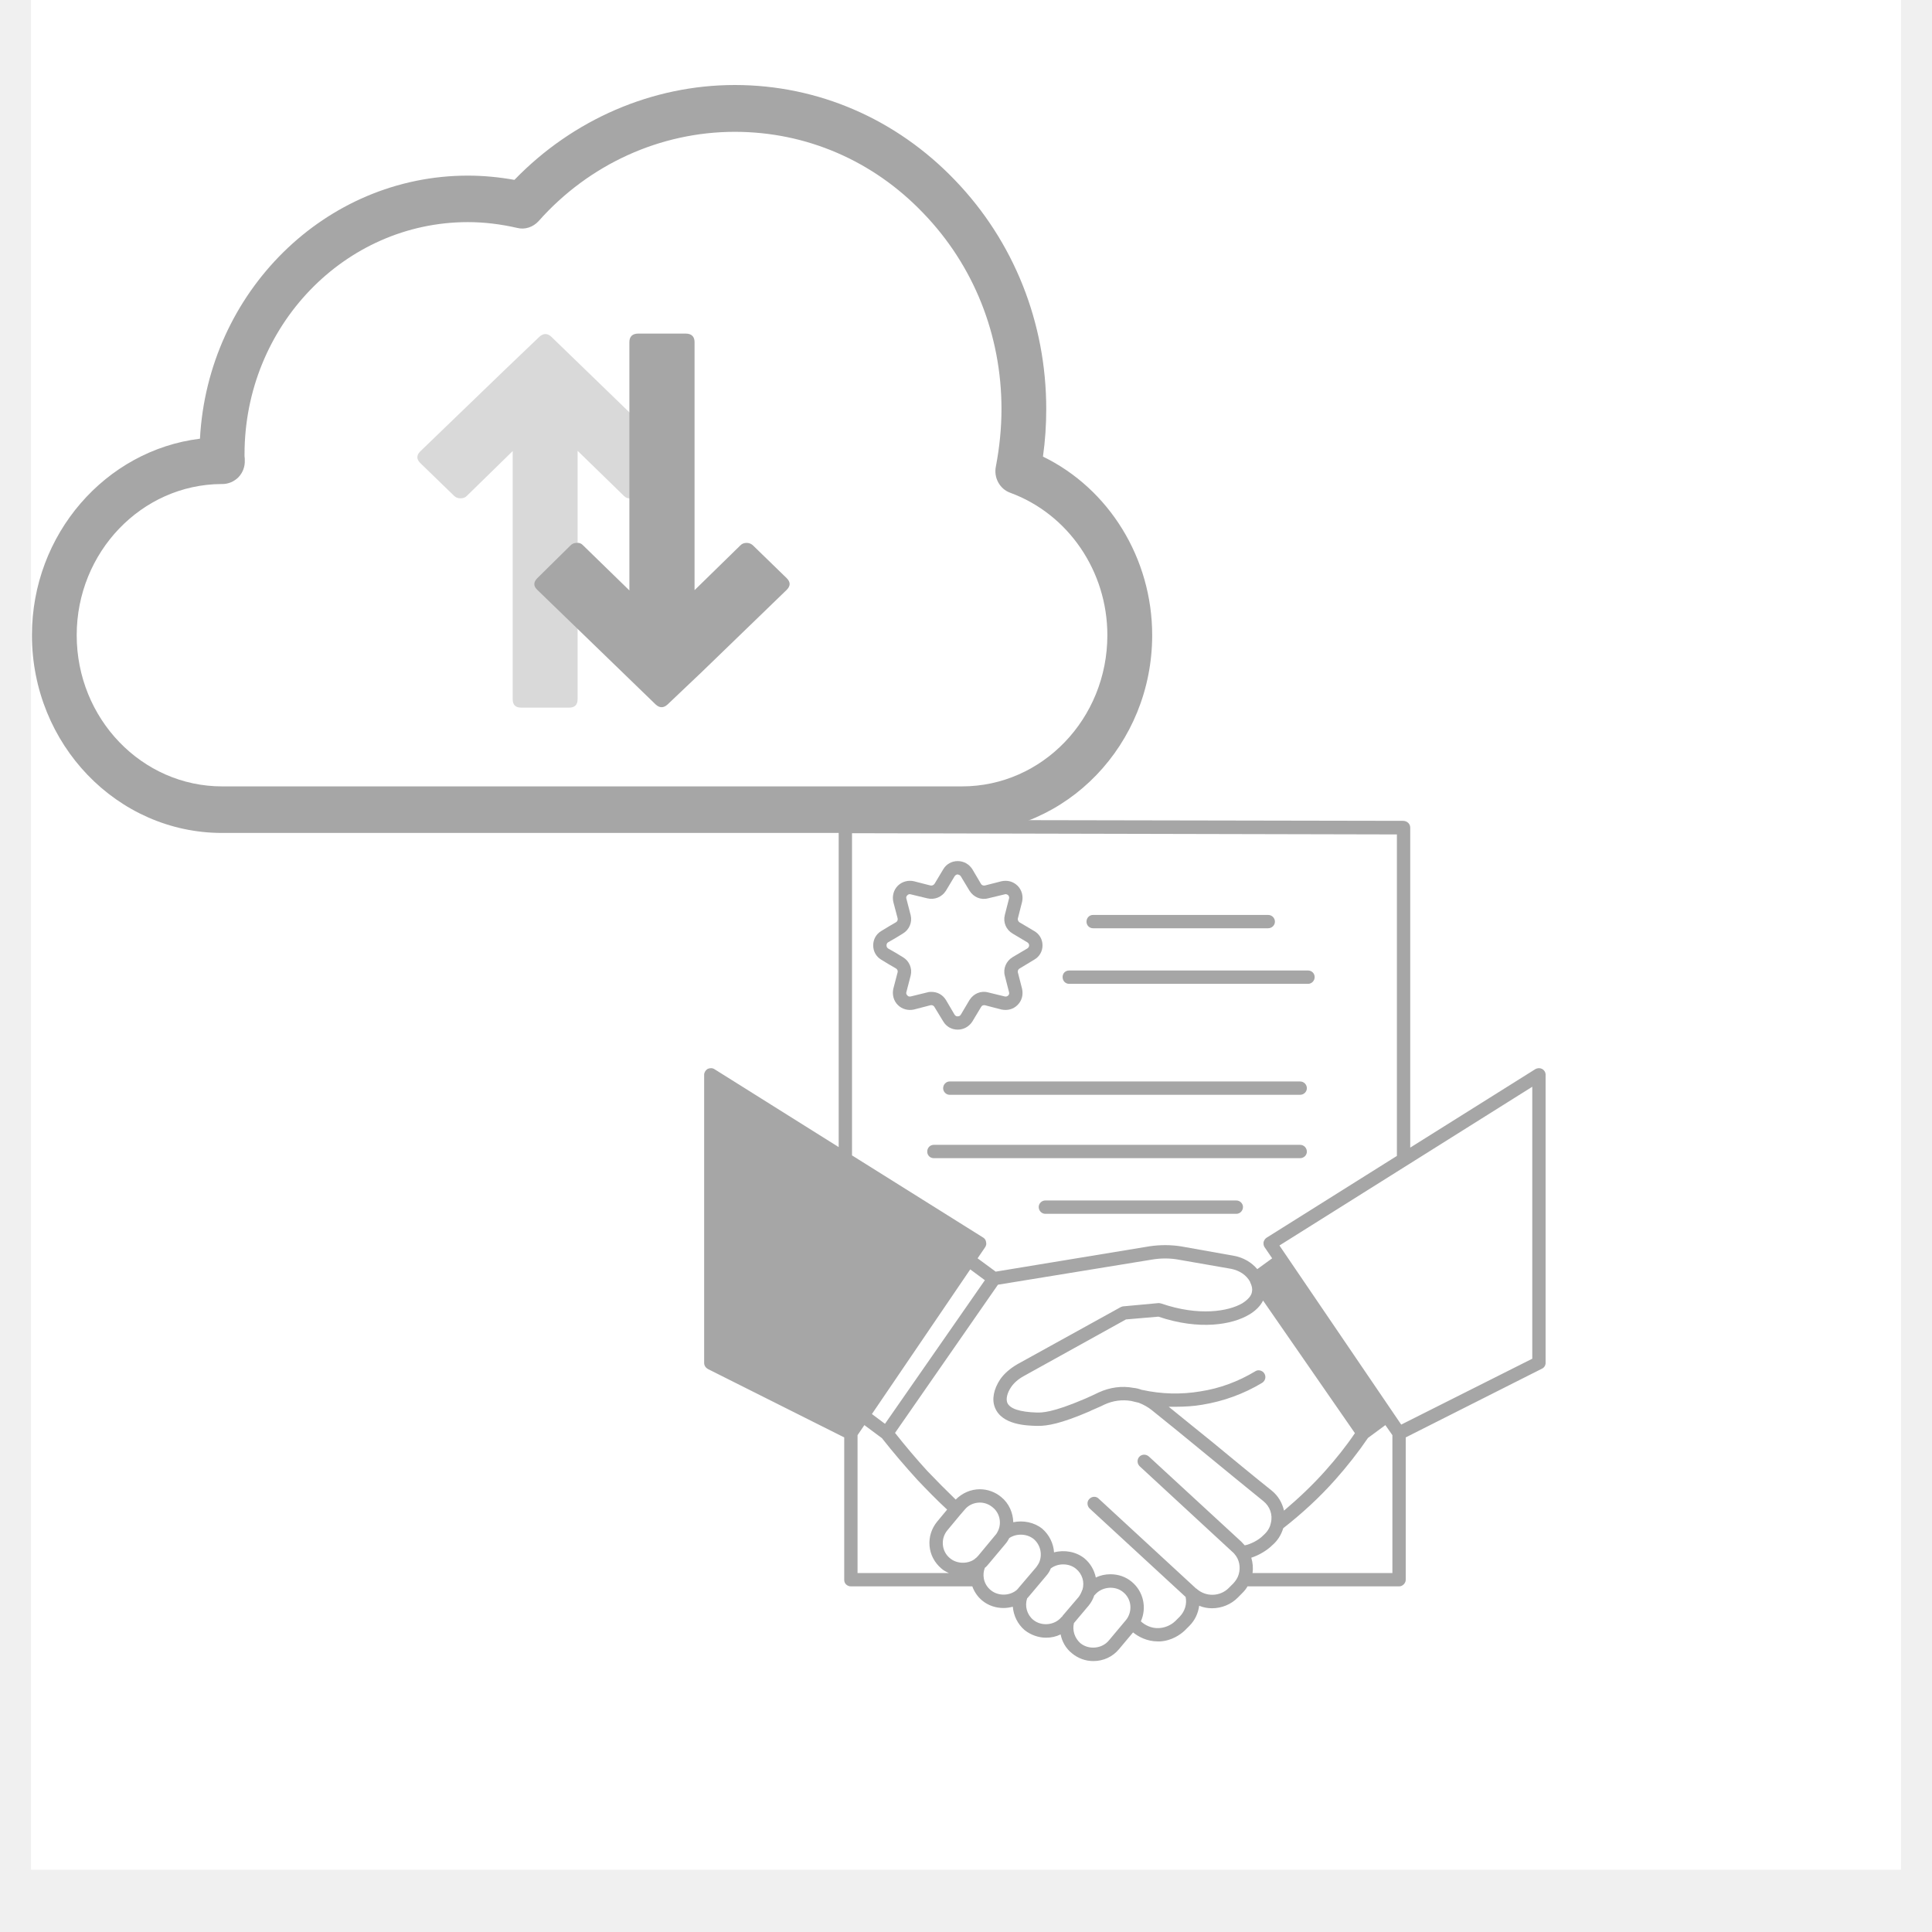
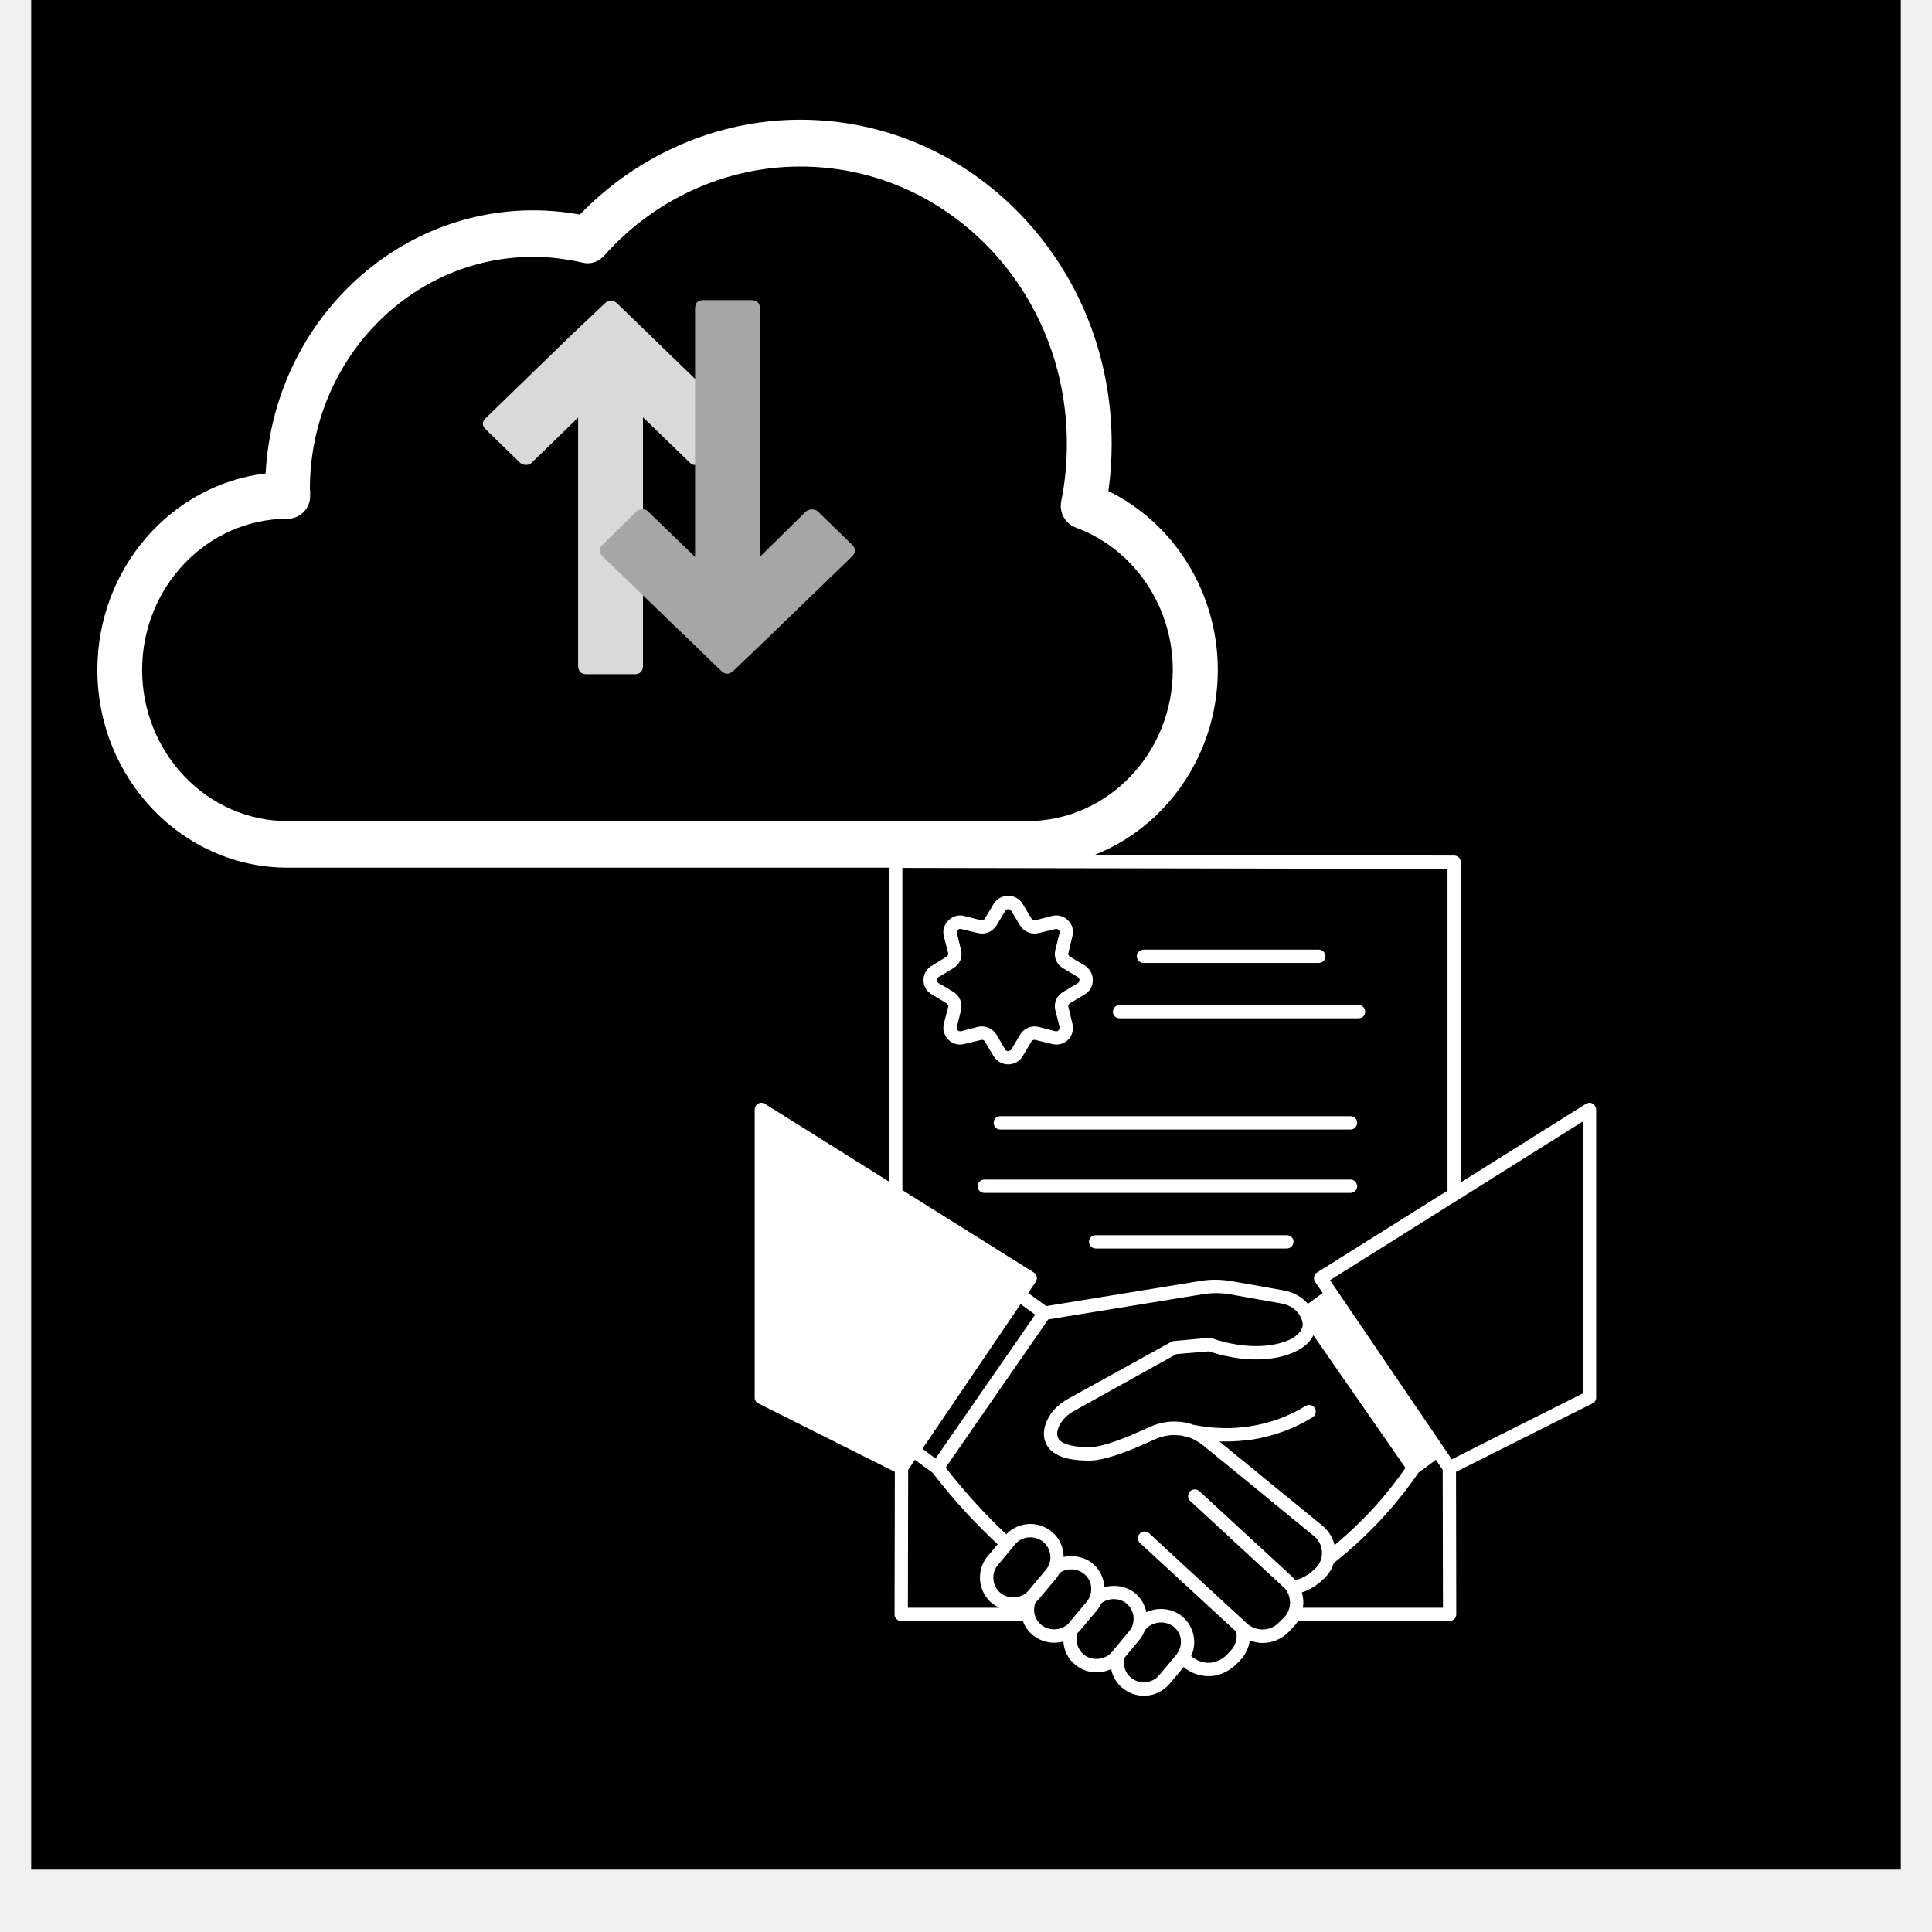
<svg xmlns="http://www.w3.org/2000/svg" width="40" zoomAndPan="magnify" viewBox="0 0 30 30" height="40" preserveAspectRatio="xMidYMid meet" version="1.0">
  <defs>
-     <clipPath id="299171b83e">
+     <clipPath id="953b82696e">
      <path d="M 0.484 0 L 29.516 0 L 29.516 29.031 L 0.484 29.031 Z M 0.484 0 " clip-rule="nonzero" />
    </clipPath>
-     <clipPath id="c02feae09b">
-       <path d="M 0.484 1.32 L 17.902 1.32 L 17.902 12.934 L 0.484 12.934 Z M 0.484 1.32 " clip-rule="nonzero" />
+     <clipPath id="1591b3fc89">
+       <path d="M 1.5 1.859 L 18.918 1.859 L 18.918 13.473 L 1.5 13.473 Z M 1.5 1.859 " clip-rule="nonzero" />
    </clipPath>
-     <clipPath id="98c600830c">
-       <path d="M 10.934 12.73 L 24 12.73 L 24 25.793 L 10.934 25.793 Z M 10.934 12.73 " clip-rule="nonzero" />
+     <clipPath id="ead83b8f96">
+       <path d="M 11.719 13.27 L 24.785 13.27 L 24.785 26.332 L 11.719 26.332 Z M 11.719 13.27 " clip-rule="nonzero" />
    </clipPath>
-     <clipPath id="217a6182cb">
-       <path d="M 6.477 5.18 L 10.469 5.18 L 10.469 10.988 L 6.477 10.988 Z M 6.477 5.18 " clip-rule="nonzero" />
+     <clipPath id="2f29ac4389">
+       <path d="M 14 13.27 L 17 13.27 L 17 17 L 14 17 Z M 14 13.27 " clip-rule="nonzero" />
    </clipPath>
-     <clipPath id="10e4e5a584">
-       <path d="M 8.277 5.18 L 12.27 5.18 L 12.27 10.988 L 8.277 10.988 Z M 8.277 5.18 " clip-rule="nonzero" />
+     <clipPath id="d46a3fa5a1">
+       <path d="M 7.492 4.66 L 11.484 4.66 L 11.484 10.469 L 7.492 10.469 Z M 7.492 4.66 " clip-rule="nonzero" />
+     </clipPath>
+     <clipPath id="92d357306c">
+       <path d="M 9.293 4.66 L 13.285 4.66 L 13.285 10.469 L 9.293 10.469 Z M 9.293 4.66 " clip-rule="nonzero" />
    </clipPath>
  </defs>
-   <g clip-path="url(#299171b83e)">
+   <g clip-path="url(#953b82696e)">
    <path fill="#ffffff" d="M 0.484 0 L 29.516 0 L 29.516 29.031 L 0.484 29.031 Z M 0.484 0 " fill-opacity="1" fill-rule="nonzero" />
-     <path fill="#ffffff" d="M 0.484 0 L 29.516 0 L 29.516 29.031 L 0.484 29.031 Z M 0.484 0 " fill-opacity="1" fill-rule="nonzero" />
+     <path fill="#000000" d="M 0.484 0 L 29.516 0 L 29.516 29.031 L 0.484 29.031 Z M 0.484 0 " fill-opacity="1" fill-rule="nonzero" />
  </g>
-   <g clip-path="url(#c02feae09b)">
-     <path fill="#a6a6a6" d="M 14.938 12.934 L 3.449 12.934 C 1.82 12.934 0.496 11.559 0.496 9.863 C 0.496 8.293 1.641 6.992 3.105 6.812 C 3.227 4.539 5.047 2.727 7.266 2.727 C 7.504 2.727 7.746 2.75 7.988 2.793 C 8.895 1.855 10.129 1.32 11.41 1.32 C 12.699 1.32 13.914 1.844 14.828 2.797 C 15.742 3.746 16.246 5.008 16.246 6.352 C 16.246 6.598 16.23 6.844 16.195 7.09 C 17.223 7.59 17.891 8.672 17.891 9.863 C 17.891 11.559 16.566 12.934 14.938 12.934 Z M 3.438 7.516 C 2.199 7.523 1.191 8.574 1.191 9.863 C 1.191 11.16 2.203 12.211 3.449 12.211 L 14.938 12.211 C 16.184 12.211 17.195 11.16 17.195 9.863 C 17.195 8.871 16.59 7.984 15.688 7.652 C 15.523 7.594 15.426 7.414 15.465 7.238 C 15.52 6.949 15.551 6.648 15.551 6.352 C 15.551 5.203 15.121 4.121 14.336 3.309 C 13.555 2.492 12.516 2.047 11.41 2.047 C 10.254 2.047 9.145 2.551 8.363 3.434 C 8.277 3.527 8.152 3.57 8.031 3.539 C 7.773 3.48 7.516 3.449 7.266 3.449 C 5.352 3.449 3.797 5.066 3.797 7.055 C 3.797 7.062 3.797 7.074 3.797 7.086 C 3.801 7.105 3.801 7.125 3.801 7.148 C 3.805 7.246 3.77 7.34 3.703 7.41 C 3.637 7.477 3.547 7.516 3.453 7.516 C 3.449 7.516 3.445 7.516 3.438 7.516 Z M 3.438 7.516 " fill-opacity="1" fill-rule="nonzero" />
+   <g clip-path="url(#1591b3fc89)">
+     <path fill="#ffffff" d="M 15.953 13.473 L 4.465 13.473 C 2.836 13.473 1.512 12.094 1.512 10.402 C 1.512 8.828 2.656 7.527 4.125 7.352 C 4.242 5.078 6.062 3.266 8.281 3.266 C 8.52 3.266 8.762 3.289 9.004 3.332 C 9.91 2.395 11.145 1.859 12.426 1.859 C 13.719 1.859 14.934 2.383 15.848 3.332 C 16.762 4.285 17.262 5.547 17.262 6.891 C 17.262 7.137 17.246 7.383 17.211 7.625 C 18.238 8.129 18.91 9.207 18.91 10.402 C 18.91 12.094 17.582 13.473 15.953 13.473 Z M 4.457 8.055 C 3.215 8.062 2.207 9.113 2.207 10.402 C 2.207 11.695 3.219 12.75 4.465 12.75 L 15.953 12.75 C 17.199 12.75 18.211 11.695 18.211 10.402 C 18.211 9.41 17.605 8.523 16.703 8.191 C 16.539 8.129 16.441 7.953 16.48 7.777 C 16.539 7.484 16.566 7.188 16.566 6.891 C 16.566 5.742 16.137 4.66 15.355 3.844 C 14.57 3.031 13.531 2.586 12.426 2.586 C 11.273 2.586 10.16 3.09 9.379 3.973 C 9.293 4.066 9.168 4.109 9.047 4.078 C 8.789 4.02 8.531 3.988 8.281 3.988 C 6.367 3.988 4.812 5.605 4.812 7.594 C 4.812 7.602 4.812 7.613 4.816 7.621 C 4.816 7.645 4.816 7.664 4.816 7.688 C 4.82 7.785 4.785 7.879 4.719 7.945 C 4.652 8.016 4.562 8.055 4.469 8.055 C 4.465 8.055 4.461 8.055 4.457 8.055 Z M 4.457 8.055 " fill-opacity="1" fill-rule="nonzero" />
  </g>
-   <g clip-path="url(#98c600830c)">
-     <path fill="#a6a6a6" d="M 23.945 16.598 C 23.914 16.582 23.875 16.582 23.84 16.602 L 21.898 17.82 L 21.898 12.852 C 21.898 12.793 21.852 12.75 21.793 12.746 L 13.125 12.73 C 13.098 12.73 13.07 12.742 13.051 12.758 C 13.031 12.777 13.023 12.805 13.023 12.832 L 13.023 17.812 L 11.094 16.602 C 11.062 16.582 11.023 16.582 10.988 16.598 C 10.957 16.617 10.934 16.652 10.934 16.688 L 10.934 21.164 C 10.934 21.203 10.957 21.238 10.992 21.258 L 13.109 22.32 L 13.109 24.531 C 13.109 24.559 13.117 24.582 13.137 24.602 C 13.156 24.621 13.184 24.633 13.211 24.633 L 15.098 24.633 C 15.129 24.719 15.18 24.793 15.25 24.852 C 15.344 24.93 15.461 24.969 15.582 24.969 C 15.633 24.969 15.68 24.961 15.727 24.949 C 15.738 25.086 15.801 25.219 15.91 25.312 C 16.004 25.387 16.125 25.43 16.242 25.43 C 16.324 25.43 16.398 25.414 16.469 25.379 C 16.492 25.492 16.551 25.598 16.645 25.672 C 16.738 25.75 16.855 25.793 16.977 25.793 C 17.133 25.793 17.277 25.727 17.375 25.609 L 17.594 25.348 C 17.676 25.414 17.809 25.488 17.98 25.488 C 17.988 25.488 18 25.488 18.012 25.488 C 18.199 25.477 18.332 25.379 18.395 25.32 L 18.469 25.246 C 18.555 25.16 18.605 25.051 18.621 24.934 C 18.684 24.961 18.754 24.973 18.82 24.973 C 18.969 24.973 19.117 24.914 19.223 24.805 L 19.297 24.73 C 19.328 24.699 19.352 24.668 19.371 24.633 L 21.727 24.633 C 21.754 24.633 21.777 24.621 21.797 24.602 C 21.816 24.582 21.828 24.559 21.828 24.531 L 21.828 22.32 L 23.941 21.254 C 23.977 21.238 24 21.203 24 21.164 L 24 16.688 C 24 16.652 23.98 16.617 23.945 16.598 Z M 13.23 12.938 L 21.691 12.957 L 21.691 17.949 L 19.668 19.219 C 19.645 19.234 19.629 19.258 19.621 19.285 C 19.617 19.316 19.621 19.344 19.637 19.367 L 19.754 19.539 L 19.523 19.707 C 19.434 19.602 19.309 19.527 19.16 19.5 L 18.348 19.355 C 18.184 19.328 18.016 19.328 17.852 19.352 L 15.461 19.746 L 15.18 19.539 L 15.297 19.367 C 15.312 19.344 15.32 19.316 15.312 19.289 C 15.309 19.258 15.293 19.234 15.27 19.219 L 13.23 17.941 Z M 19.938 23.457 C 19.91 23.336 19.848 23.227 19.746 23.145 C 19.461 22.918 19.145 22.656 18.832 22.398 C 18.598 22.211 18.367 22.02 18.148 21.844 C 18.184 21.844 18.219 21.844 18.254 21.844 C 18.395 21.844 18.535 21.836 18.672 21.812 C 19 21.758 19.312 21.645 19.598 21.473 C 19.648 21.441 19.664 21.379 19.633 21.328 C 19.605 21.281 19.539 21.262 19.492 21.293 C 19.227 21.453 18.941 21.559 18.641 21.605 C 18.34 21.656 18.035 21.648 17.734 21.582 C 17.73 21.582 17.73 21.582 17.73 21.582 C 17.688 21.566 17.645 21.555 17.602 21.551 C 17.418 21.516 17.234 21.543 17.062 21.621 C 16.988 21.656 16.922 21.688 16.859 21.715 L 16.84 21.723 C 16.332 21.941 16.172 21.934 16.105 21.934 C 15.836 21.926 15.68 21.875 15.641 21.781 C 15.617 21.719 15.641 21.625 15.703 21.535 C 15.746 21.473 15.812 21.414 15.898 21.367 L 17.484 20.488 L 17.988 20.445 C 18.625 20.66 19.133 20.57 19.395 20.414 C 19.496 20.355 19.57 20.281 19.613 20.195 L 21.039 22.254 C 20.902 22.457 20.746 22.652 20.578 22.84 C 20.383 23.059 20.164 23.266 19.938 23.457 Z M 13.742 22.109 L 13.539 21.957 L 15.066 19.711 L 15.293 19.879 Z M 13.316 22.285 L 13.422 22.129 L 13.695 22.332 C 13.867 22.551 14.055 22.77 14.246 22.98 C 14.395 23.137 14.547 23.293 14.707 23.441 L 14.551 23.629 C 14.465 23.734 14.422 23.867 14.434 24.004 C 14.445 24.141 14.512 24.266 14.617 24.355 C 14.652 24.387 14.691 24.406 14.734 24.426 L 13.316 24.426 Z M 15.5 23.766 C 15.488 23.793 15.473 23.82 15.453 23.84 L 15.191 24.156 C 15.172 24.176 15.16 24.191 15.145 24.199 C 15.141 24.203 15.137 24.207 15.133 24.211 C 15.023 24.289 14.855 24.285 14.75 24.195 C 14.688 24.145 14.648 24.07 14.641 23.988 C 14.633 23.902 14.66 23.824 14.711 23.762 L 14.922 23.508 C 14.926 23.508 14.926 23.508 14.926 23.508 C 14.926 23.508 14.926 23.504 14.926 23.504 L 14.977 23.445 C 15.035 23.371 15.125 23.332 15.215 23.332 C 15.289 23.332 15.359 23.359 15.414 23.406 C 15.523 23.492 15.555 23.645 15.5 23.766 Z M 15.383 24.691 C 15.328 24.645 15.289 24.582 15.277 24.512 C 15.266 24.453 15.273 24.398 15.293 24.344 C 15.312 24.332 15.328 24.312 15.348 24.289 L 15.613 23.973 C 15.637 23.945 15.656 23.914 15.672 23.883 C 15.781 23.809 15.945 23.812 16.051 23.898 C 16.152 23.984 16.188 24.125 16.141 24.25 C 16.129 24.281 16.109 24.309 16.09 24.336 L 15.824 24.648 C 15.812 24.664 15.801 24.676 15.789 24.688 C 15.676 24.785 15.496 24.785 15.383 24.691 Z M 16.043 25.152 C 15.945 25.07 15.91 24.938 15.949 24.82 C 15.961 24.809 15.969 24.797 15.98 24.785 L 16.246 24.469 C 16.277 24.434 16.301 24.395 16.316 24.355 C 16.426 24.27 16.598 24.27 16.707 24.359 C 16.805 24.438 16.844 24.566 16.809 24.684 C 16.809 24.688 16.809 24.688 16.805 24.688 C 16.793 24.727 16.773 24.766 16.75 24.797 L 16.5 25.09 C 16.5 25.09 16.5 25.09 16.5 25.094 L 16.48 25.113 C 16.375 25.238 16.172 25.258 16.043 25.152 Z M 17.215 25.477 C 17.109 25.602 16.906 25.621 16.777 25.516 C 16.688 25.438 16.648 25.316 16.676 25.203 L 16.906 24.93 C 16.945 24.883 16.973 24.828 16.992 24.773 L 17.004 24.762 C 17.109 24.637 17.316 24.617 17.441 24.723 C 17.566 24.824 17.59 25.004 17.496 25.141 C 17.492 25.145 17.488 25.148 17.484 25.156 Z M 19.078 24.66 C 18.945 24.793 18.723 24.801 18.578 24.668 C 18.574 24.668 18.57 24.664 18.57 24.664 L 17.059 23.27 C 17.02 23.23 16.953 23.234 16.914 23.277 C 16.875 23.316 16.879 23.383 16.918 23.422 L 18.41 24.797 C 18.434 24.906 18.398 25.02 18.32 25.102 L 18.25 25.172 C 18.219 25.203 18.129 25.273 18 25.281 C 17.871 25.289 17.77 25.227 17.715 25.176 C 17.809 24.969 17.758 24.715 17.574 24.562 C 17.48 24.484 17.367 24.445 17.242 24.445 C 17.164 24.445 17.086 24.461 17.016 24.496 C 16.992 24.383 16.934 24.277 16.84 24.199 C 16.711 24.094 16.527 24.062 16.367 24.105 C 16.359 23.969 16.293 23.832 16.184 23.738 C 16.059 23.637 15.887 23.605 15.734 23.637 C 15.73 23.492 15.668 23.344 15.547 23.246 C 15.453 23.168 15.336 23.125 15.215 23.125 C 15.074 23.125 14.941 23.184 14.84 23.285 C 14.691 23.141 14.543 22.992 14.398 22.84 C 14.223 22.648 14.055 22.449 13.898 22.25 L 15.496 19.949 L 17.887 19.559 C 18.027 19.535 18.172 19.535 18.312 19.562 L 19.121 19.703 C 19.25 19.73 19.355 19.801 19.41 19.902 C 19.41 19.91 19.414 19.914 19.418 19.918 C 19.418 19.918 19.414 19.914 19.414 19.914 C 19.441 19.969 19.449 20.016 19.441 20.055 C 19.434 20.121 19.375 20.184 19.289 20.238 C 19.074 20.363 18.617 20.441 18.035 20.242 C 18.02 20.238 18.004 20.234 17.992 20.234 L 17.441 20.285 C 17.43 20.285 17.414 20.293 17.402 20.297 L 15.797 21.184 C 15.684 21.25 15.594 21.328 15.531 21.418 C 15.43 21.57 15.398 21.73 15.449 21.855 C 15.555 22.129 15.949 22.137 16.098 22.141 C 16.105 22.141 16.117 22.141 16.125 22.141 C 16.262 22.141 16.469 22.109 16.922 21.914 L 16.945 21.902 C 17.004 21.875 17.074 21.848 17.152 21.809 C 17.281 21.75 17.422 21.73 17.566 21.754 C 17.602 21.762 17.637 21.773 17.68 21.781 C 17.754 21.809 17.824 21.848 17.883 21.895 C 18.137 22.098 18.418 22.328 18.699 22.559 C 19.016 22.82 19.332 23.078 19.617 23.309 C 19.719 23.391 19.766 23.52 19.734 23.648 C 19.719 23.723 19.68 23.785 19.617 23.84 C 19.543 23.918 19.414 23.98 19.328 23.996 C 19.312 23.977 19.293 23.957 19.277 23.941 L 17.84 22.617 C 17.797 22.578 17.73 22.578 17.691 22.621 C 17.652 22.664 17.656 22.73 17.699 22.77 L 19.137 24.098 C 19.156 24.113 19.176 24.137 19.195 24.164 C 19.258 24.258 19.266 24.383 19.219 24.488 C 19.203 24.523 19.18 24.555 19.152 24.586 Z M 19.449 24.426 C 19.461 24.348 19.453 24.266 19.43 24.188 C 19.555 24.148 19.68 24.07 19.758 23.992 C 19.84 23.922 19.895 23.832 19.926 23.73 C 20.215 23.504 20.488 23.254 20.734 22.977 C 20.918 22.77 21.09 22.551 21.242 22.328 L 21.512 22.129 L 21.621 22.285 L 21.621 24.426 Z M 23.793 21.098 L 21.758 22.121 L 19.867 19.34 L 23.793 16.875 Z M 23.793 21.098 " fill-opacity="1" fill-rule="nonzero" />
+   <g clip-path="url(#ead83b8f96)">
+     <path fill="#ffffff" d="M 24.73 17.137 C 24.699 17.117 24.656 17.121 24.625 17.141 L 22.684 18.359 L 22.684 13.391 C 22.684 13.332 22.637 13.285 22.578 13.285 L 13.91 13.27 C 13.883 13.27 13.855 13.277 13.836 13.297 C 13.816 13.316 13.805 13.344 13.805 13.371 L 13.805 18.348 L 11.879 17.141 C 11.848 17.121 11.805 17.117 11.773 17.137 C 11.738 17.156 11.719 17.191 11.719 17.227 L 11.719 21.703 C 11.719 21.742 11.742 21.777 11.777 21.793 L 13.895 22.855 L 13.891 25.066 C 13.891 25.098 13.902 25.121 13.922 25.141 C 13.941 25.16 13.969 25.172 13.996 25.172 L 15.883 25.172 C 15.914 25.254 15.965 25.332 16.035 25.387 C 16.129 25.465 16.246 25.508 16.367 25.508 C 16.418 25.508 16.465 25.5 16.512 25.488 C 16.52 25.625 16.582 25.758 16.695 25.848 C 16.789 25.926 16.906 25.969 17.027 25.969 C 17.105 25.969 17.184 25.949 17.254 25.918 C 17.277 26.031 17.336 26.137 17.43 26.211 C 17.523 26.289 17.641 26.332 17.762 26.332 C 17.914 26.332 18.059 26.266 18.16 26.148 L 18.379 25.887 C 18.461 25.953 18.594 26.027 18.762 26.027 C 18.773 26.027 18.785 26.027 18.793 26.027 C 18.984 26.016 19.113 25.918 19.18 25.859 L 19.254 25.785 C 19.336 25.699 19.391 25.59 19.406 25.473 C 19.469 25.496 19.539 25.512 19.605 25.512 C 19.754 25.512 19.898 25.453 20.008 25.344 L 20.082 25.266 C 20.109 25.238 20.133 25.207 20.156 25.172 L 22.508 25.172 C 22.535 25.172 22.562 25.16 22.582 25.141 C 22.602 25.121 22.613 25.094 22.613 25.066 L 22.609 22.855 L 24.727 21.793 C 24.762 21.777 24.785 21.742 24.785 21.703 L 24.785 17.227 C 24.785 17.191 24.762 17.156 24.73 17.137 Z M 14.012 13.477 L 22.477 13.492 L 22.477 18.488 L 20.453 19.758 C 20.43 19.773 20.41 19.797 20.406 19.824 C 20.398 19.852 20.406 19.883 20.422 19.906 L 20.539 20.078 L 20.309 20.246 C 20.219 20.141 20.09 20.066 19.941 20.039 L 19.133 19.895 C 18.969 19.867 18.801 19.863 18.637 19.891 L 16.246 20.281 L 15.965 20.078 L 16.082 19.906 C 16.098 19.883 16.105 19.852 16.098 19.824 C 16.094 19.797 16.074 19.773 16.051 19.758 L 14.012 18.48 Z M 20.723 23.992 C 20.695 23.875 20.629 23.766 20.527 23.684 C 20.246 23.457 19.93 23.195 19.613 22.938 C 19.383 22.746 19.148 22.559 18.934 22.383 C 18.969 22.383 19.004 22.383 19.039 22.383 C 19.18 22.383 19.316 22.371 19.457 22.352 C 19.785 22.297 20.098 22.184 20.383 22.008 C 20.43 21.98 20.445 21.914 20.418 21.867 C 20.387 21.816 20.324 21.801 20.273 21.832 C 20.012 21.992 19.727 22.098 19.422 22.145 C 19.125 22.195 18.816 22.184 18.516 22.121 C 18.516 22.121 18.516 22.121 18.516 22.117 C 18.469 22.105 18.426 22.094 18.387 22.086 C 18.203 22.055 18.016 22.082 17.848 22.16 C 17.773 22.195 17.703 22.227 17.645 22.25 L 17.621 22.262 C 17.117 22.477 16.957 22.473 16.887 22.473 C 16.617 22.465 16.465 22.414 16.426 22.32 C 16.402 22.258 16.422 22.164 16.488 22.074 C 16.531 22.012 16.598 21.953 16.684 21.906 L 18.266 21.027 L 18.77 20.984 C 19.41 21.195 19.918 21.109 20.18 20.953 C 20.281 20.895 20.355 20.816 20.395 20.734 L 21.824 22.793 C 21.684 22.996 21.531 23.191 21.363 23.379 C 21.164 23.598 20.949 23.805 20.723 23.992 Z M 14.527 22.648 L 14.324 22.496 L 15.848 20.25 L 16.074 20.414 Z M 14.102 22.824 L 14.207 22.668 L 14.48 22.867 C 14.652 23.09 14.836 23.309 15.031 23.52 C 15.18 23.676 15.332 23.832 15.492 23.98 L 15.336 24.164 C 15.246 24.273 15.207 24.406 15.219 24.543 C 15.23 24.68 15.297 24.805 15.402 24.895 C 15.438 24.922 15.477 24.945 15.52 24.965 L 14.098 24.965 Z M 16.285 24.305 C 16.273 24.332 16.258 24.355 16.238 24.379 L 15.973 24.695 C 15.957 24.715 15.941 24.73 15.93 24.738 C 15.926 24.742 15.922 24.746 15.918 24.746 C 15.805 24.828 15.641 24.824 15.535 24.734 C 15.469 24.68 15.43 24.605 15.426 24.523 C 15.418 24.441 15.441 24.363 15.496 24.301 L 15.707 24.047 C 15.711 24.043 15.711 24.043 15.711 24.043 L 15.762 23.98 C 15.82 23.91 15.906 23.871 16 23.871 C 16.07 23.871 16.145 23.898 16.199 23.941 C 16.305 24.031 16.34 24.18 16.285 24.305 Z M 16.168 25.23 C 16.113 25.184 16.074 25.117 16.062 25.051 C 16.051 24.992 16.059 24.938 16.078 24.883 C 16.094 24.867 16.113 24.852 16.133 24.828 L 16.398 24.512 C 16.422 24.484 16.438 24.453 16.457 24.422 C 16.566 24.348 16.727 24.352 16.832 24.438 C 16.938 24.523 16.973 24.664 16.922 24.789 C 16.91 24.82 16.895 24.848 16.871 24.875 L 16.609 25.188 C 16.598 25.203 16.586 25.215 16.574 25.227 C 16.461 25.324 16.281 25.324 16.168 25.23 Z M 16.828 25.691 C 16.73 25.609 16.695 25.477 16.73 25.359 C 16.742 25.348 16.754 25.336 16.766 25.324 L 17.031 25.008 C 17.062 24.973 17.082 24.934 17.102 24.895 C 17.211 24.809 17.383 24.809 17.492 24.898 C 17.586 24.977 17.625 25.105 17.59 25.223 C 17.59 25.223 17.59 25.227 17.59 25.227 C 17.578 25.266 17.559 25.301 17.531 25.332 L 17.285 25.629 C 17.285 25.629 17.285 25.629 17.281 25.633 L 17.266 25.652 C 17.16 25.777 16.957 25.797 16.828 25.691 Z M 18 26.012 C 17.895 26.141 17.691 26.16 17.562 26.051 C 17.469 25.977 17.434 25.855 17.461 25.742 L 17.691 25.465 C 17.73 25.422 17.758 25.367 17.777 25.312 L 17.789 25.301 C 17.895 25.176 18.098 25.156 18.227 25.262 C 18.352 25.363 18.375 25.543 18.277 25.68 C 18.277 25.684 18.273 25.688 18.266 25.695 Z M 19.859 25.195 C 19.727 25.332 19.508 25.34 19.359 25.207 C 19.359 25.207 19.355 25.203 19.352 25.199 L 17.844 23.809 C 17.801 23.77 17.734 23.773 17.699 23.812 C 17.66 23.855 17.66 23.922 17.703 23.961 L 19.195 25.336 C 19.219 25.445 19.184 25.559 19.105 25.637 L 19.035 25.711 C 19 25.742 18.91 25.812 18.781 25.82 C 18.652 25.824 18.555 25.766 18.496 25.715 C 18.594 25.508 18.539 25.25 18.359 25.102 C 18.266 25.023 18.148 24.984 18.027 24.984 C 17.949 24.984 17.871 25 17.801 25.035 C 17.777 24.922 17.719 24.816 17.625 24.738 C 17.492 24.629 17.312 24.602 17.148 24.645 C 17.141 24.504 17.078 24.371 16.965 24.277 C 16.844 24.176 16.672 24.145 16.516 24.176 C 16.516 24.027 16.453 23.883 16.332 23.785 C 16.238 23.707 16.121 23.664 16 23.664 C 15.859 23.664 15.723 23.723 15.625 23.824 C 15.473 23.68 15.324 23.531 15.184 23.379 C 15.008 23.188 14.84 22.988 14.684 22.789 L 16.277 20.488 L 18.668 20.098 C 18.812 20.074 18.957 20.074 19.098 20.098 L 19.906 20.242 C 20.035 20.266 20.137 20.34 20.191 20.441 C 20.195 20.445 20.199 20.453 20.203 20.457 C 20.199 20.453 20.199 20.453 20.199 20.453 C 20.223 20.508 20.234 20.555 20.227 20.594 C 20.215 20.66 20.16 20.723 20.074 20.777 C 19.859 20.902 19.402 20.98 18.816 20.781 C 18.805 20.773 18.789 20.773 18.773 20.773 L 18.227 20.824 C 18.211 20.824 18.199 20.828 18.188 20.836 L 16.582 21.723 C 16.465 21.789 16.375 21.867 16.316 21.957 C 16.211 22.109 16.184 22.27 16.234 22.395 C 16.34 22.668 16.734 22.676 16.883 22.68 C 16.891 22.68 16.898 22.68 16.91 22.68 C 17.043 22.68 17.25 22.645 17.703 22.453 L 17.727 22.441 C 17.789 22.414 17.859 22.383 17.938 22.348 C 18.066 22.289 18.207 22.27 18.352 22.293 C 18.383 22.301 18.422 22.312 18.465 22.32 C 18.539 22.348 18.605 22.387 18.664 22.43 C 18.922 22.637 19.199 22.867 19.484 23.098 C 19.797 23.355 20.113 23.617 20.398 23.848 C 20.504 23.93 20.547 24.059 20.52 24.188 C 20.504 24.258 20.465 24.324 20.398 24.379 C 20.324 24.453 20.199 24.52 20.113 24.535 C 20.098 24.516 20.078 24.496 20.062 24.48 L 18.621 23.152 C 18.578 23.117 18.516 23.117 18.477 23.16 C 18.438 23.203 18.438 23.27 18.48 23.305 L 19.922 24.637 C 19.941 24.652 19.961 24.676 19.977 24.699 C 20.039 24.797 20.051 24.918 20 25.027 C 19.984 25.062 19.961 25.094 19.934 25.121 Z M 20.23 24.965 C 20.246 24.883 20.238 24.805 20.215 24.727 C 20.34 24.688 20.465 24.605 20.539 24.531 C 20.621 24.461 20.68 24.371 20.711 24.27 C 21 24.043 21.27 23.789 21.516 23.516 C 21.703 23.309 21.875 23.09 22.027 22.867 L 22.297 22.668 L 22.402 22.824 L 22.406 24.965 Z M 24.578 21.637 L 22.543 22.66 L 20.652 19.879 L 24.578 17.414 Z M 24.578 21.637 " fill-opacity="1" fill-rule="nonzero" />
  </g>
-   <path fill="#a6a6a6" d="M 16.973 14.414 L 19.691 14.414 C 19.75 14.414 19.797 14.367 19.797 14.312 C 19.797 14.254 19.75 14.207 19.691 14.207 L 16.973 14.207 C 16.914 14.207 16.871 14.254 16.871 14.312 C 16.871 14.367 16.914 14.414 16.973 14.414 Z M 16.973 14.414 " fill-opacity="1" fill-rule="nonzero" />
-   <path fill="#a6a6a6" d="M 16.602 15.277 L 20.312 15.277 C 20.367 15.277 20.414 15.23 20.414 15.172 C 20.414 15.113 20.367 15.07 20.312 15.07 L 16.602 15.07 C 16.543 15.07 16.5 15.113 16.5 15.172 C 16.5 15.23 16.543 15.277 16.602 15.277 Z M 16.602 15.277 " fill-opacity="1" fill-rule="nonzero" />
-   <path fill="#a6a6a6" d="M 14.746 16.793 C 14.691 16.793 14.645 16.84 14.645 16.898 C 14.645 16.953 14.691 17 14.746 17 L 20.188 17 C 20.246 17 20.293 16.953 20.293 16.898 C 20.293 16.84 20.246 16.793 20.188 16.793 Z M 14.746 16.793 " fill-opacity="1" fill-rule="nonzero" />
-   <path fill="#a6a6a6" d="M 20.293 17.883 C 20.293 17.824 20.246 17.777 20.188 17.777 L 14.5 17.777 C 14.441 17.777 14.398 17.824 14.398 17.883 C 14.398 17.938 14.441 17.984 14.5 17.984 L 20.188 17.984 C 20.246 17.984 20.293 17.938 20.293 17.883 Z M 20.293 17.883 " fill-opacity="1" fill-rule="nonzero" />
-   <path fill="#a6a6a6" d="M 19.199 18.641 L 16.23 18.641 C 16.176 18.641 16.129 18.688 16.129 18.742 C 16.129 18.801 16.176 18.848 16.23 18.848 L 19.199 18.848 C 19.254 18.848 19.301 18.801 19.301 18.742 C 19.301 18.688 19.254 18.641 19.199 18.641 Z M 19.199 18.641 " fill-opacity="1" fill-rule="nonzero" />
-   <path fill="#a6a6a6" d="M 14.508 15.633 L 14.648 15.863 C 14.695 15.941 14.777 15.988 14.871 15.988 C 14.965 15.988 15.047 15.941 15.098 15.863 L 15.234 15.637 C 15.246 15.613 15.27 15.605 15.293 15.609 L 15.551 15.676 C 15.645 15.695 15.734 15.672 15.801 15.605 C 15.867 15.539 15.891 15.449 15.871 15.355 L 15.805 15.098 C 15.801 15.078 15.809 15.051 15.832 15.039 L 16.059 14.902 C 16.141 14.855 16.188 14.773 16.188 14.68 C 16.188 14.586 16.141 14.504 16.059 14.457 L 15.828 14.32 C 15.809 14.305 15.801 14.281 15.805 14.262 L 15.871 14.004 C 15.891 13.914 15.867 13.82 15.801 13.754 C 15.734 13.688 15.645 13.664 15.551 13.684 L 15.293 13.75 C 15.27 13.754 15.246 13.746 15.234 13.727 L 15.098 13.496 C 15.047 13.418 14.965 13.371 14.871 13.371 C 14.777 13.371 14.695 13.418 14.648 13.496 L 14.512 13.723 C 14.496 13.746 14.473 13.754 14.449 13.75 L 14.191 13.684 C 14.102 13.664 14.008 13.688 13.941 13.754 C 13.875 13.82 13.852 13.914 13.871 14.004 L 13.938 14.258 C 13.945 14.281 13.934 14.309 13.914 14.32 C 13.836 14.363 13.762 14.41 13.684 14.457 C 13.605 14.504 13.559 14.586 13.559 14.68 C 13.559 14.773 13.605 14.855 13.684 14.902 C 13.762 14.949 13.836 14.996 13.914 15.039 C 13.934 15.051 13.945 15.078 13.938 15.098 L 13.871 15.355 C 13.852 15.445 13.875 15.539 13.941 15.605 C 14.008 15.672 14.102 15.695 14.191 15.676 L 14.449 15.609 C 14.473 15.605 14.496 15.613 14.508 15.633 Z M 14.141 15.473 C 14.113 15.48 14.094 15.465 14.09 15.457 C 14.082 15.449 14.066 15.434 14.074 15.406 L 14.141 15.148 C 14.168 15.039 14.121 14.922 14.02 14.863 C 13.945 14.816 13.867 14.77 13.789 14.727 C 13.766 14.711 13.766 14.688 13.766 14.68 C 13.766 14.672 13.766 14.648 13.789 14.633 C 13.867 14.59 13.945 14.543 14.02 14.496 C 14.117 14.438 14.168 14.324 14.141 14.211 L 14.074 13.953 C 14.066 13.926 14.082 13.906 14.09 13.902 C 14.094 13.895 14.113 13.879 14.141 13.887 L 14.398 13.949 C 14.512 13.977 14.625 13.93 14.688 13.832 L 14.824 13.605 C 14.84 13.582 14.863 13.578 14.871 13.578 C 14.879 13.582 14.902 13.582 14.918 13.605 L 15.055 13.832 C 15.117 13.93 15.23 13.98 15.344 13.949 L 15.602 13.887 C 15.629 13.879 15.648 13.895 15.656 13.902 C 15.66 13.906 15.676 13.926 15.668 13.953 L 15.602 14.211 C 15.574 14.324 15.625 14.438 15.723 14.496 L 15.953 14.633 C 15.977 14.648 15.98 14.668 15.98 14.68 C 15.98 14.691 15.977 14.711 15.953 14.727 L 15.723 14.863 C 15.625 14.922 15.574 15.039 15.602 15.148 L 15.668 15.406 C 15.676 15.434 15.664 15.449 15.656 15.457 C 15.648 15.465 15.629 15.48 15.602 15.473 L 15.344 15.41 C 15.23 15.379 15.117 15.43 15.055 15.527 L 14.918 15.758 C 14.902 15.781 14.883 15.781 14.871 15.781 C 14.867 15.785 14.84 15.781 14.824 15.758 L 14.688 15.527 C 14.637 15.445 14.555 15.402 14.465 15.402 C 14.441 15.402 14.422 15.402 14.398 15.41 Z M 14.141 15.473 " fill-opacity="1" fill-rule="nonzero" />
-   <g clip-path="url(#217a6182cb)">
-     <path fill="#d9d9d9" d="M 7.055 7.703 C 7.082 7.727 7.113 7.738 7.152 7.738 C 7.188 7.738 7.223 7.727 7.246 7.703 L 7.961 7.004 L 7.961 10.855 C 7.961 10.945 8.004 10.988 8.094 10.988 L 8.836 10.988 C 8.926 10.988 8.969 10.945 8.969 10.855 L 8.969 7 L 9.691 7.703 C 9.719 7.73 9.75 7.742 9.789 7.738 C 9.824 7.738 9.859 7.727 9.883 7.699 L 10.402 7.191 C 10.465 7.129 10.465 7.07 10.398 7.008 L 8.566 5.234 C 8.504 5.172 8.438 5.172 8.375 5.23 L 7.848 5.734 L 6.527 7.008 C 6.465 7.07 6.465 7.129 6.527 7.191 Z M 7.055 7.703 " fill-opacity="1" fill-rule="nonzero" />
+   <path fill="#ffffff" d="M 17.758 14.953 L 20.477 14.953 C 20.535 14.953 20.582 14.906 20.582 14.848 C 20.582 14.793 20.535 14.746 20.477 14.746 L 17.758 14.746 C 17.699 14.746 17.652 14.793 17.652 14.848 C 17.652 14.906 17.699 14.953 17.758 14.953 Z M 17.758 14.953 " fill-opacity="1" fill-rule="nonzero" />
+   <path fill="#ffffff" d="M 17.387 15.812 L 21.094 15.812 C 21.152 15.812 21.199 15.77 21.199 15.711 C 21.199 15.652 21.152 15.605 21.094 15.605 L 17.387 15.605 C 17.328 15.605 17.281 15.652 17.281 15.711 C 17.281 15.77 17.328 15.812 17.387 15.812 Z M 17.387 15.812 " fill-opacity="1" fill-rule="nonzero" />
+   <path fill="#ffffff" d="M 15.531 17.332 C 15.473 17.332 15.43 17.379 15.43 17.434 C 15.43 17.492 15.473 17.539 15.531 17.539 L 20.973 17.539 C 21.027 17.539 21.074 17.492 21.074 17.434 C 21.074 17.379 21.027 17.332 20.973 17.332 Z M 15.531 17.332 " fill-opacity="1" fill-rule="nonzero" />
+   <path fill="#ffffff" d="M 21.074 18.422 C 21.074 18.363 21.027 18.316 20.973 18.316 L 15.285 18.316 C 15.227 18.316 15.18 18.363 15.18 18.422 C 15.18 18.477 15.227 18.523 15.285 18.523 L 20.973 18.523 C 21.027 18.523 21.074 18.477 21.074 18.422 Z M 21.074 18.422 " fill-opacity="1" fill-rule="nonzero" />
+   <path fill="#ffffff" d="M 19.98 19.18 L 17.016 19.18 C 16.957 19.18 16.91 19.223 16.91 19.281 C 16.91 19.34 16.957 19.387 17.016 19.387 L 19.98 19.387 C 20.039 19.387 20.086 19.34 20.086 19.281 C 20.086 19.223 20.039 19.18 19.98 19.18 Z M 19.98 19.18 " fill-opacity="1" fill-rule="nonzero" />
+   <g clip-path="url(#2f29ac4389)">
+     <path fill="#ffffff" d="M 15.293 16.172 L 15.43 16.402 C 15.48 16.48 15.562 16.527 15.656 16.527 C 15.75 16.527 15.832 16.48 15.879 16.402 L 16.016 16.172 C 16.027 16.152 16.055 16.141 16.078 16.148 L 16.336 16.211 C 16.426 16.234 16.52 16.211 16.586 16.145 C 16.652 16.078 16.676 15.984 16.652 15.895 L 16.59 15.637 C 16.582 15.617 16.594 15.59 16.613 15.578 L 16.844 15.441 C 16.922 15.395 16.969 15.312 16.969 15.219 C 16.969 15.125 16.922 15.043 16.844 14.992 L 16.613 14.855 C 16.594 14.844 16.582 14.82 16.59 14.797 L 16.652 14.539 C 16.676 14.449 16.652 14.359 16.586 14.293 C 16.52 14.227 16.426 14.199 16.336 14.223 L 16.078 14.289 C 16.055 14.293 16.027 14.285 16.016 14.262 L 15.879 14.035 C 15.832 13.957 15.75 13.91 15.656 13.91 C 15.562 13.91 15.48 13.957 15.43 14.035 L 15.293 14.262 C 15.281 14.285 15.258 14.293 15.234 14.289 L 14.973 14.223 C 14.887 14.199 14.793 14.227 14.727 14.293 C 14.66 14.359 14.633 14.449 14.656 14.539 L 14.723 14.797 C 14.727 14.82 14.719 14.844 14.695 14.859 C 14.621 14.902 14.543 14.949 14.469 14.996 C 14.387 15.043 14.34 15.125 14.34 15.219 C 14.34 15.309 14.387 15.395 14.469 15.441 C 14.543 15.488 14.621 15.531 14.695 15.578 C 14.719 15.59 14.727 15.613 14.723 15.637 L 14.656 15.895 C 14.633 15.984 14.66 16.078 14.727 16.145 C 14.793 16.211 14.883 16.234 14.973 16.211 L 15.234 16.148 C 15.258 16.141 15.281 16.152 15.293 16.172 Z M 14.926 16.012 C 14.898 16.02 14.879 16.004 14.871 15.996 C 14.863 15.988 14.852 15.973 14.859 15.945 L 14.922 15.688 C 14.949 15.578 14.902 15.461 14.805 15.402 C 14.727 15.355 14.652 15.309 14.574 15.266 C 14.551 15.25 14.547 15.227 14.547 15.219 C 14.547 15.211 14.551 15.188 14.574 15.172 C 14.652 15.125 14.727 15.082 14.801 15.035 C 14.902 14.977 14.953 14.863 14.922 14.75 L 14.859 14.488 C 14.852 14.465 14.867 14.445 14.871 14.441 C 14.879 14.434 14.898 14.418 14.926 14.426 L 15.184 14.488 C 15.297 14.516 15.41 14.469 15.473 14.371 L 15.609 14.145 C 15.621 14.121 15.645 14.117 15.656 14.117 C 15.66 14.117 15.688 14.117 15.703 14.145 L 15.84 14.371 C 15.898 14.469 16.016 14.516 16.129 14.488 L 16.387 14.426 C 16.414 14.418 16.434 14.434 16.438 14.441 C 16.445 14.445 16.461 14.465 16.453 14.488 L 16.387 14.75 C 16.359 14.863 16.406 14.977 16.508 15.035 L 16.738 15.172 C 16.758 15.188 16.762 15.207 16.762 15.219 C 16.762 15.23 16.758 15.25 16.738 15.266 L 16.508 15.402 C 16.406 15.461 16.359 15.578 16.387 15.688 L 16.453 15.945 C 16.457 15.973 16.445 15.988 16.438 15.996 C 16.434 16.004 16.414 16.02 16.387 16.012 L 16.125 15.945 C 16.016 15.918 15.898 15.969 15.84 16.066 L 15.703 16.297 C 15.688 16.316 15.664 16.32 15.656 16.32 C 15.648 16.324 15.621 16.32 15.609 16.297 L 15.473 16.066 C 15.422 15.984 15.336 15.938 15.246 15.938 C 15.227 15.938 15.203 15.941 15.184 15.945 Z M 14.926 16.012 " fill-opacity="1" fill-rule="nonzero" />
  </g>
-   <g clip-path="url(#10e4e5a584)">
-     <path fill="#a6a6a6" d="M 11.688 8.465 C 11.66 8.441 11.629 8.43 11.594 8.43 C 11.555 8.43 11.523 8.441 11.496 8.469 L 10.785 9.164 L 10.785 5.312 C 10.785 5.227 10.738 5.18 10.648 5.18 L 9.91 5.18 C 9.82 5.18 9.773 5.227 9.773 5.312 L 9.773 9.168 L 9.051 8.465 C 9.027 8.438 8.992 8.426 8.957 8.43 C 8.918 8.43 8.887 8.441 8.859 8.469 L 8.344 8.977 C 8.281 9.039 8.281 9.102 8.344 9.16 L 10.18 10.938 C 10.242 10.996 10.305 10.996 10.367 10.938 L 10.898 10.434 L 12.215 9.16 C 12.277 9.098 12.277 9.039 12.215 8.977 Z M 11.688 8.465 " fill-opacity="1" fill-rule="nonzero" />
+   <g clip-path="url(#d46a3fa5a1)">
+     <path fill="#d9d9d9" d="M 8.074 7.184 C 8.098 7.207 8.129 7.219 8.168 7.219 C 8.207 7.219 8.238 7.207 8.262 7.18 L 8.977 6.484 L 8.977 10.336 C 8.977 10.422 9.02 10.469 9.109 10.469 L 9.852 10.469 C 9.941 10.469 9.984 10.422 9.984 10.336 L 9.984 6.48 L 10.711 7.184 C 10.734 7.211 10.766 7.223 10.805 7.219 C 10.844 7.219 10.875 7.207 10.898 7.18 L 11.418 6.672 C 11.48 6.609 11.48 6.547 11.418 6.488 L 9.582 4.711 C 9.52 4.652 9.457 4.652 9.391 4.711 L 8.863 5.211 L 7.547 6.488 C 7.48 6.551 7.48 6.609 7.547 6.672 Z M 8.074 7.184 " fill-opacity="1" fill-rule="nonzero" />
+   </g>
+   <g clip-path="url(#92d357306c)">
+     <path fill="#a6a6a6" d="M 12.703 7.945 C 12.68 7.922 12.645 7.91 12.609 7.91 C 12.57 7.91 12.539 7.922 12.512 7.945 L 11.801 8.645 L 11.801 4.793 C 11.801 4.703 11.754 4.66 11.664 4.66 L 10.926 4.66 C 10.836 4.66 10.793 4.703 10.793 4.793 L 10.793 8.648 L 10.066 7.945 C 10.043 7.918 10.012 7.906 9.973 7.91 C 9.934 7.91 9.902 7.922 9.875 7.949 L 9.359 8.457 C 9.297 8.52 9.297 8.578 9.359 8.641 L 11.195 10.414 C 11.258 10.477 11.32 10.477 11.387 10.418 L 11.914 9.914 L 13.23 8.641 C 13.293 8.578 13.293 8.52 13.23 8.457 Z M 12.703 7.945 " fill-opacity="1" fill-rule="nonzero" />
  </g>
</svg>
